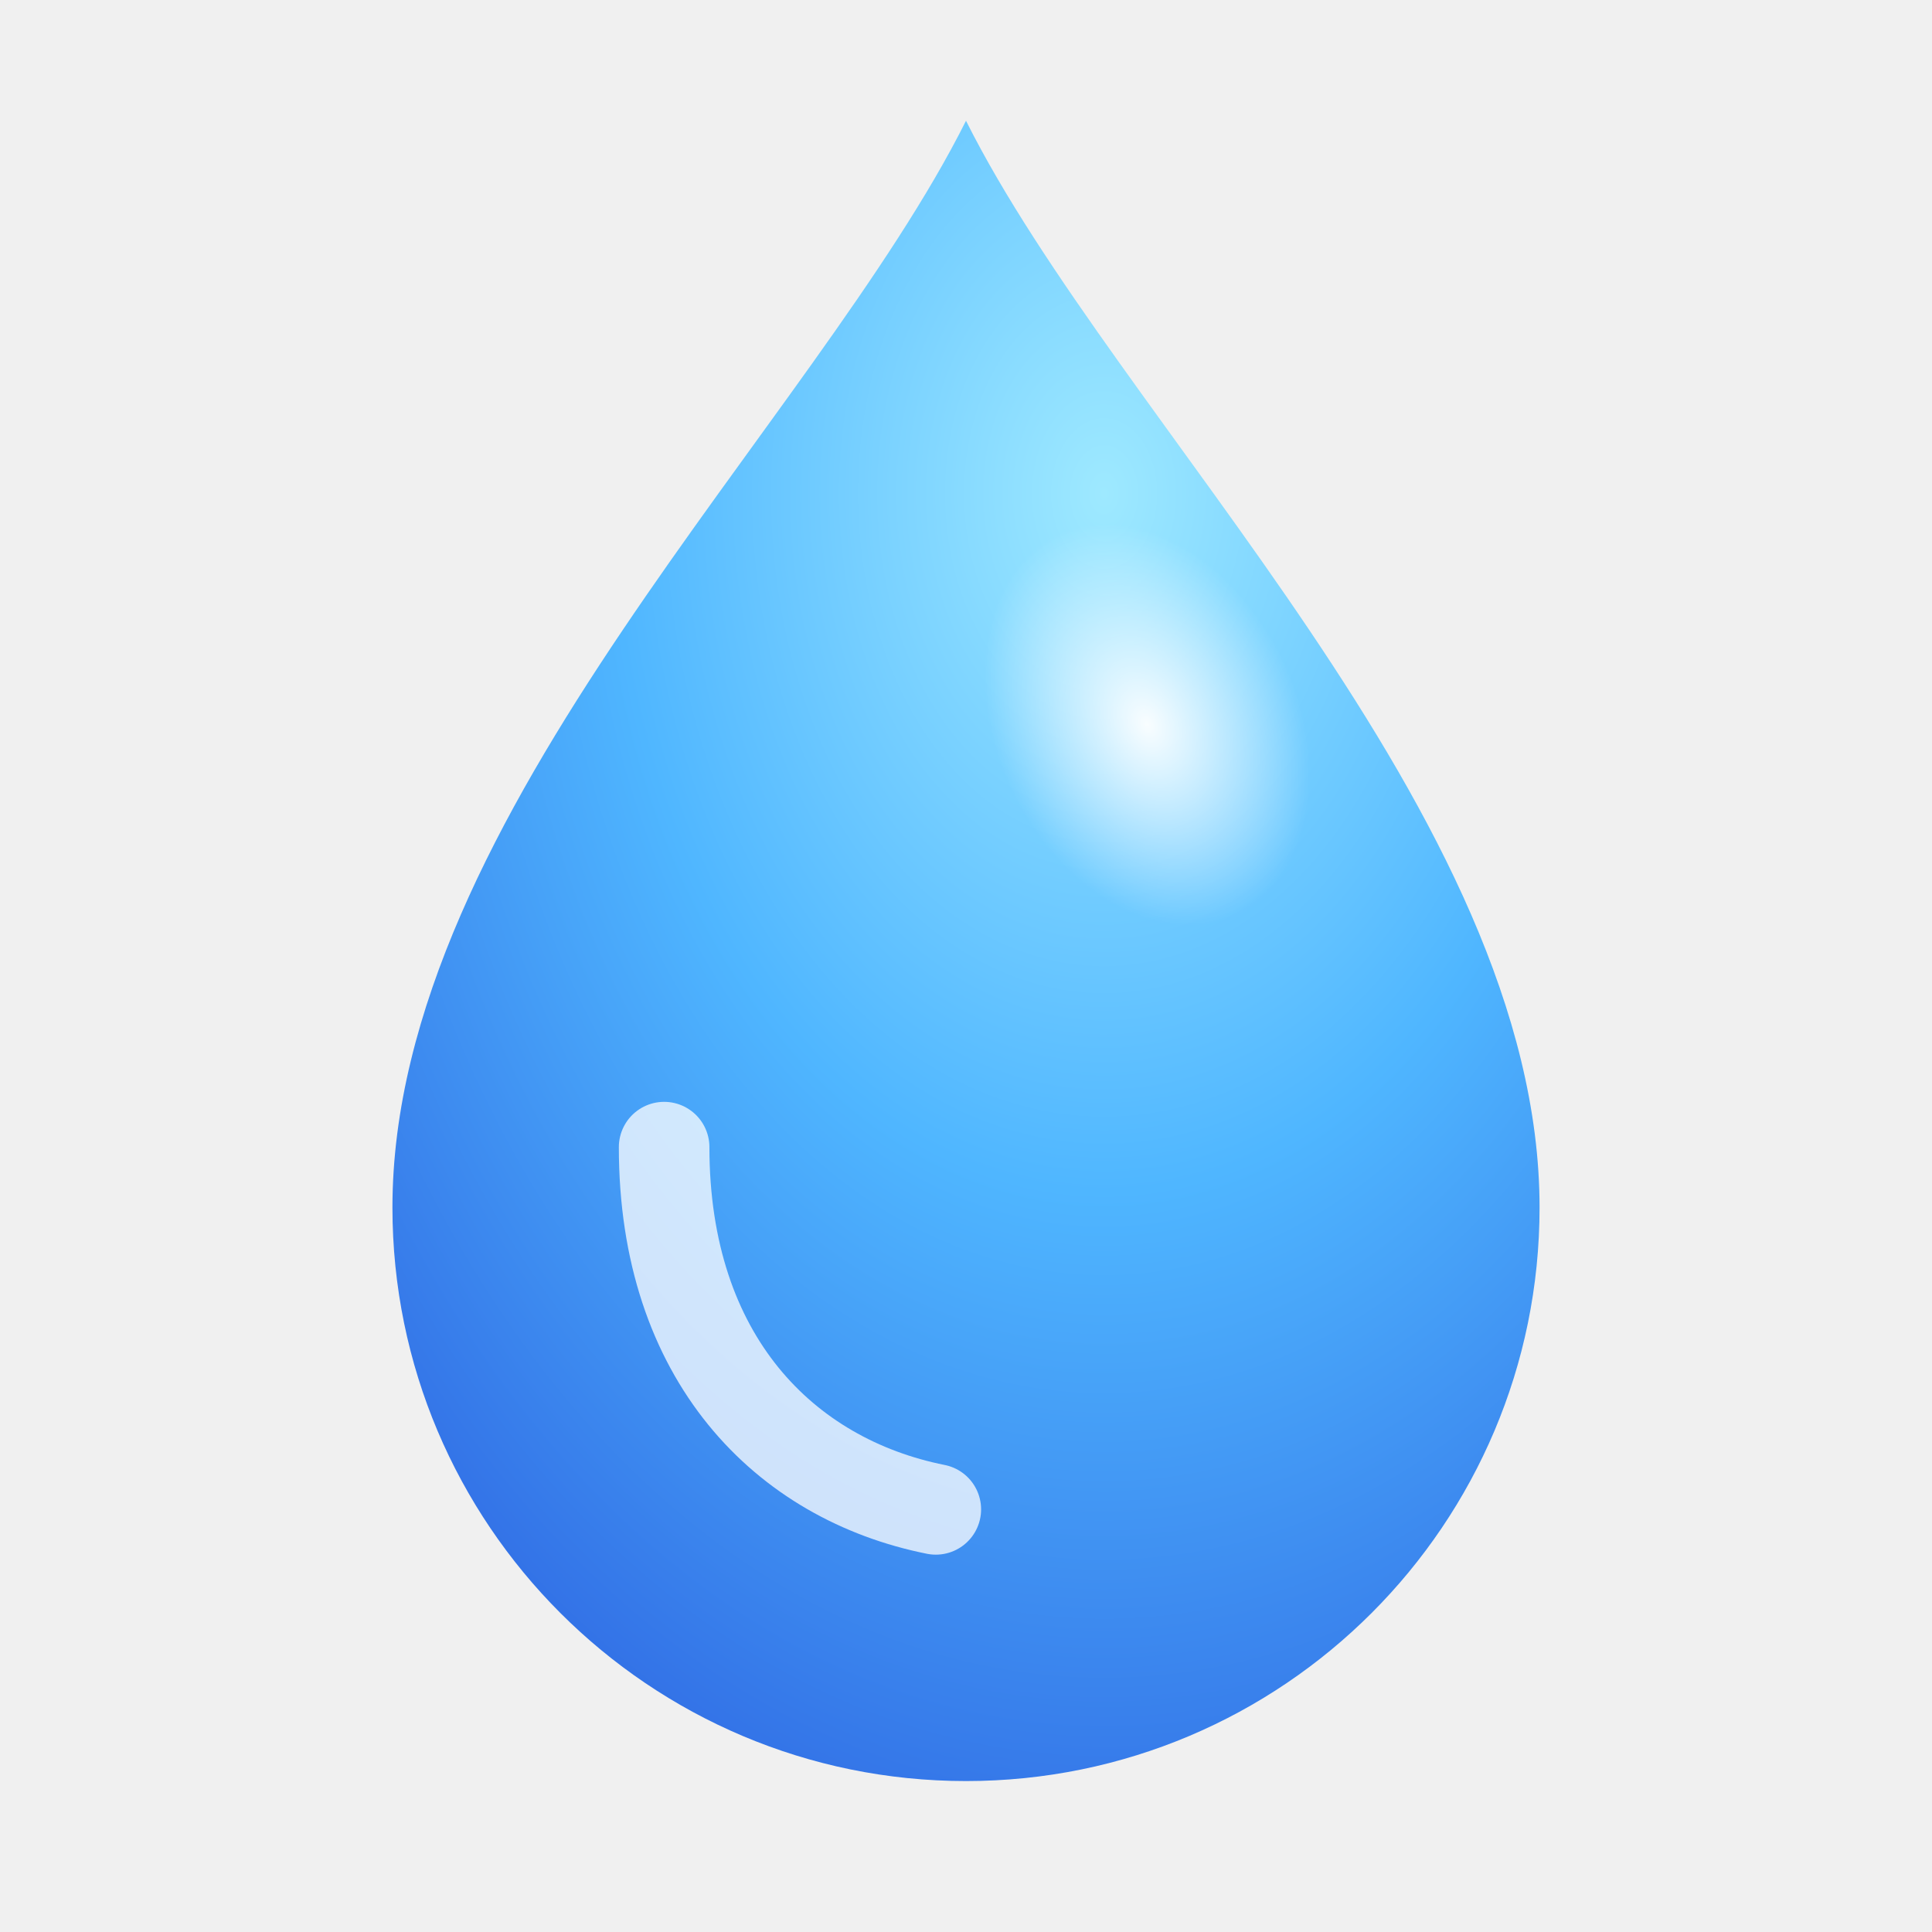
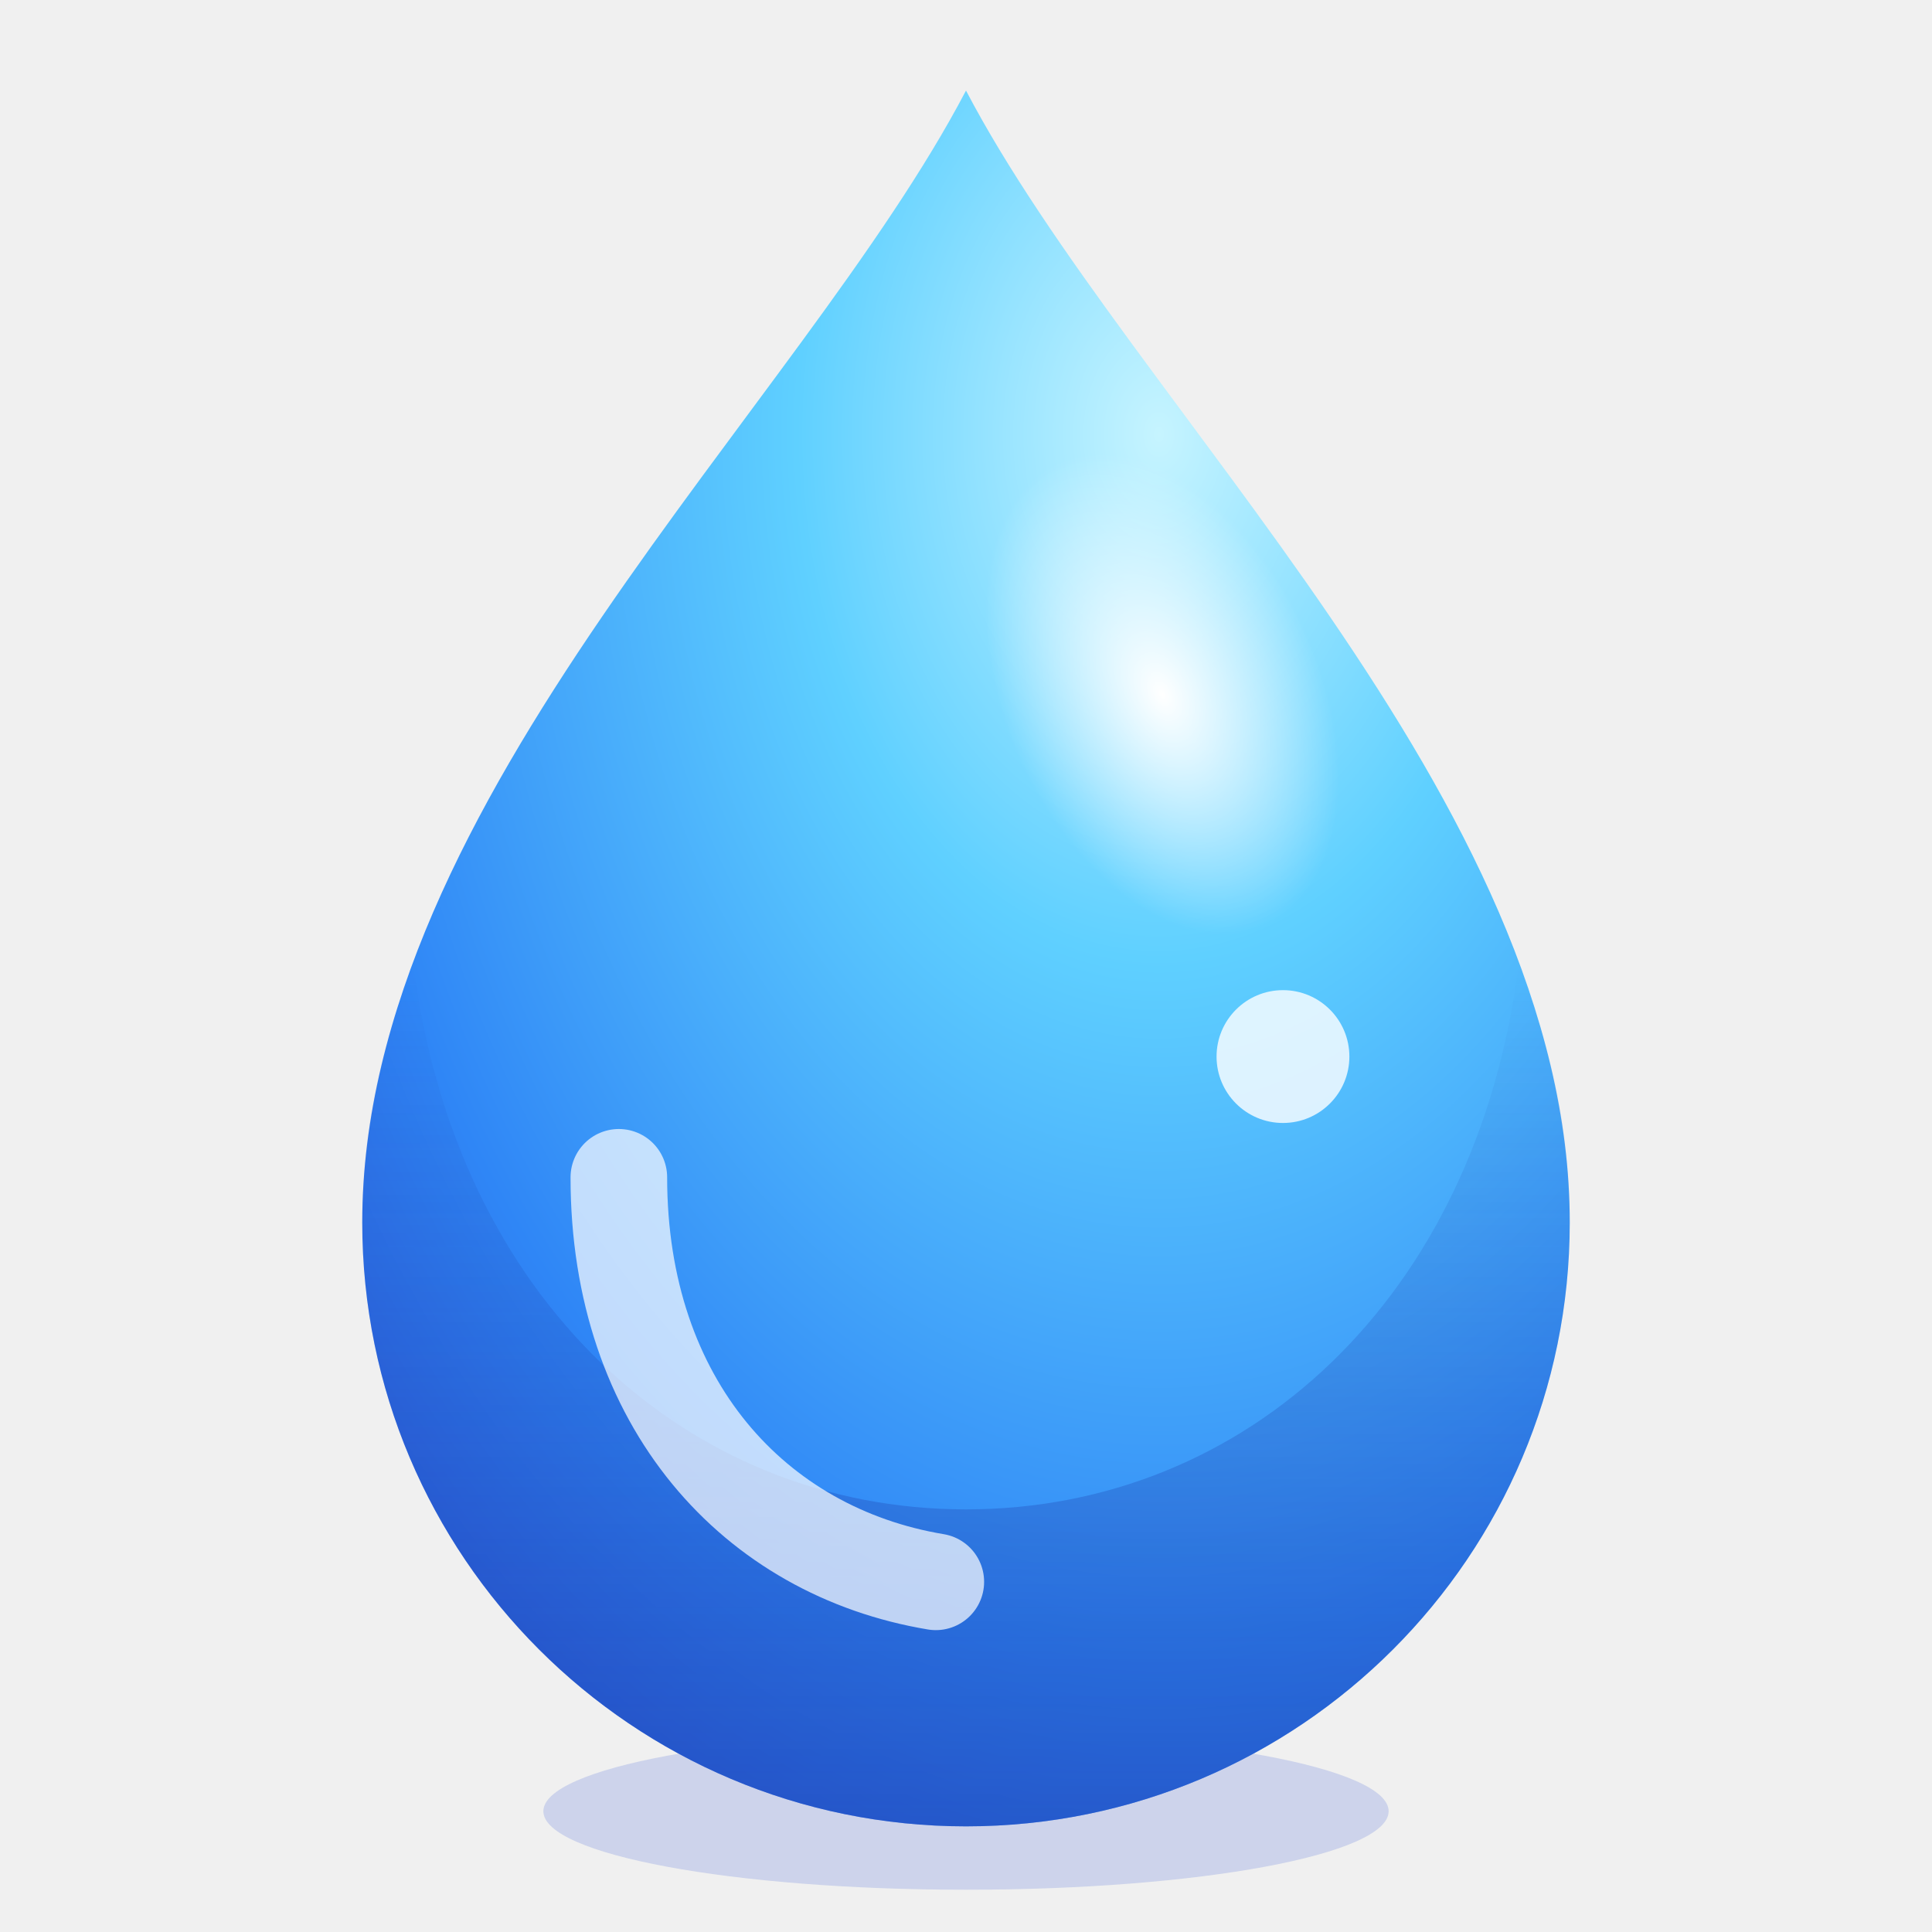
<svg xmlns="http://www.w3.org/2000/svg" viewBox="0 0 64 64">
  <defs>
-     <radialGradient id="t1" cx=".62" cy=".22" r=".95">
-       <stop offset="0" stop-color="#9ee9ff" />
-       <stop offset=".45" stop-color="#4fb6ff" />
-       <stop offset="1" stop-color="#2b5fe0" />
+     <radialGradient id="d1" cx=".66" cy=".2" r="1">
+       <stop offset="0" stop-color="#c6f4ff" />
+       <stop offset=".3" stop-color="#5fd0ff" />
+       <stop offset=".7" stop-color="#2f86f6" />
+       <stop offset="1" stop-color="#2a4fd0" />
    </radialGradient>
-     <radialGradient id="t2" cx=".5" cy=".5" r=".5">
-       <stop offset="0" stop-color="#fff" stop-opacity=".95" />
+     <radialGradient id="d2" cx=".5" cy=".5" r=".5">
+       <stop offset="0" stop-color="#fff" />
      <stop offset="1" stop-color="#fff" stop-opacity="0" />
    </radialGradient>
+     <linearGradient id="d3" x1="0" x2="0" y1="0" y2="1">
+       <stop offset="0" stop-color="#1b3aa8" stop-opacity="0" />
+       <stop offset="1" stop-color="#1b3aa8" stop-opacity=".45" />
+     </linearGradient>
  </defs>
-   <path d="M32 4C27 14 13 27 13 40a19 19 0 0 0 38 0C51 27 37 14 32 4z" fill="url(#t1)" />
-   <path d="M22 38c0 7 4 11 9 12" fill="none" stroke="#fff" stroke-width="3" stroke-linecap="round" opacity=".75" />
-   <ellipse cx="38" cy="24" rx="5" ry="7" fill="url(#t2)" transform="rotate(-25 38 24)" />
+   <ellipse cx="32" cy="60" rx="14" ry="2.6" fill="#2a4fd0" opacity=".18" />
+   <path d="M32 3C26.5 13.5 12 26.5 12 40.5a20 20 0 0 0 40 0C52 26.5 37.5 13.5 32 3z" fill="url(#d1)" />
+   <path d="M12 40.5a20 20 0 0 0 40 0c0-3-.6-5.8-1.7-8.5-1.4 11-9 18-18.3 18S15.1 43 13.7 32c-1.1 2.7-1.7 5.5-1.7 8.5z" fill="url(#d3)" />
+   <path d="M20.5 39c0 7.5 4.5 12.4 10.5 13.4" fill="none" stroke="#fff" stroke-width="3.2" stroke-linecap="round" opacity=".7" />
+   <ellipse cx="38.5" cy="23" rx="5.2" ry="8.4" fill="url(#d2)" transform="rotate(-24 38.5 23)" />
+   <circle cx="42.5" cy="35" r="2.2" fill="#fff" opacity=".8" />
</svg>
